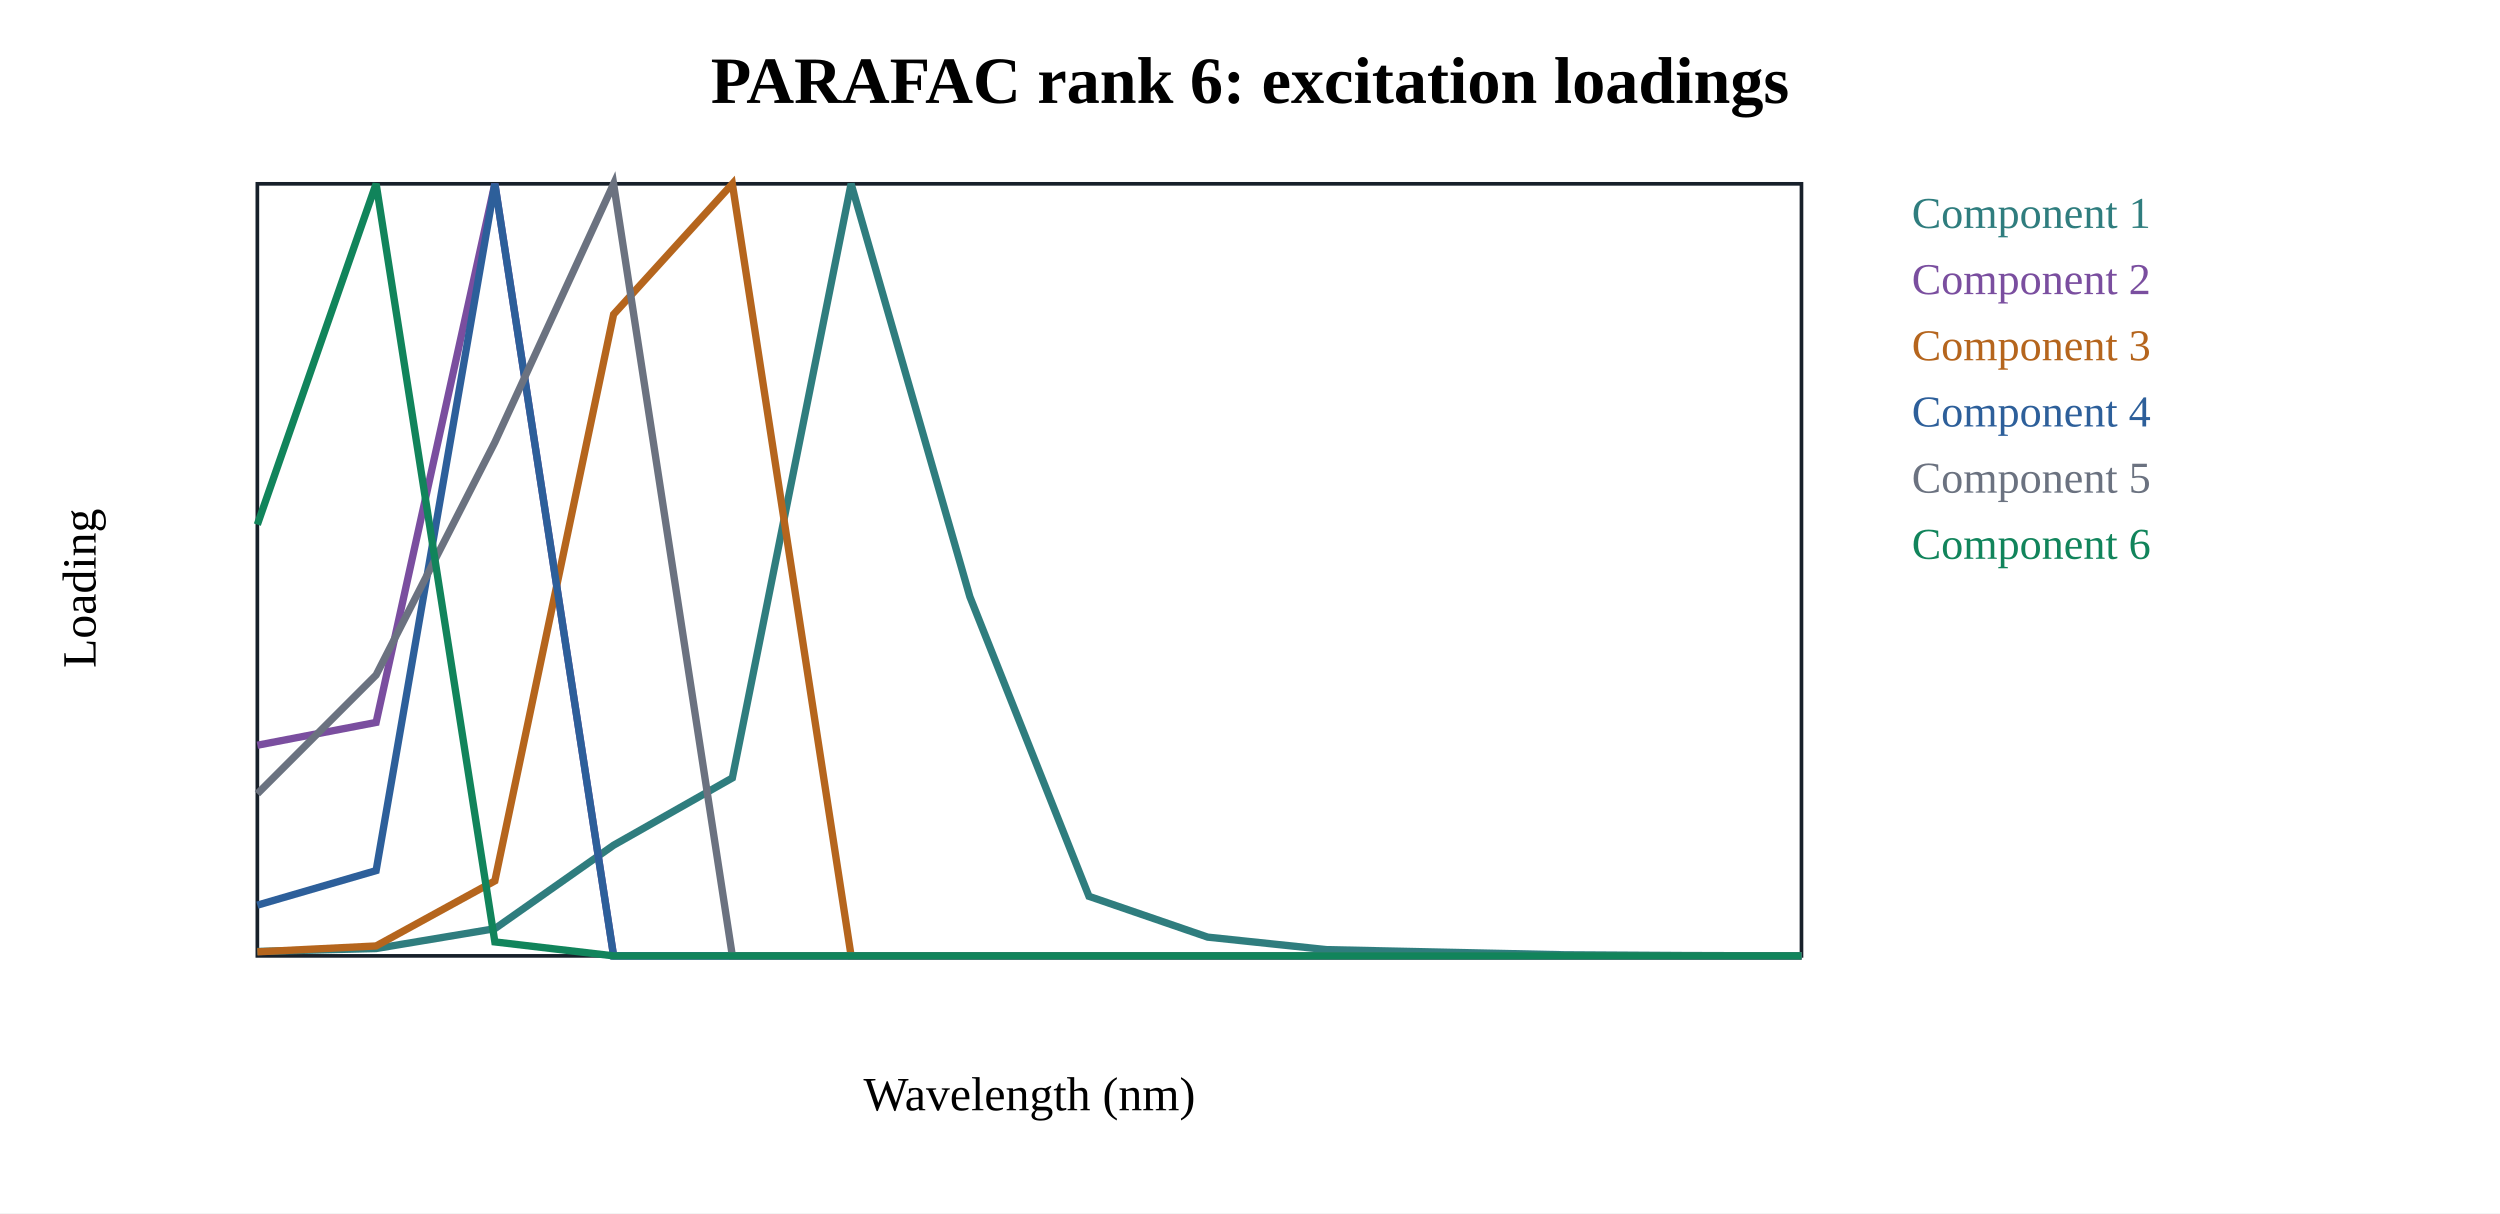
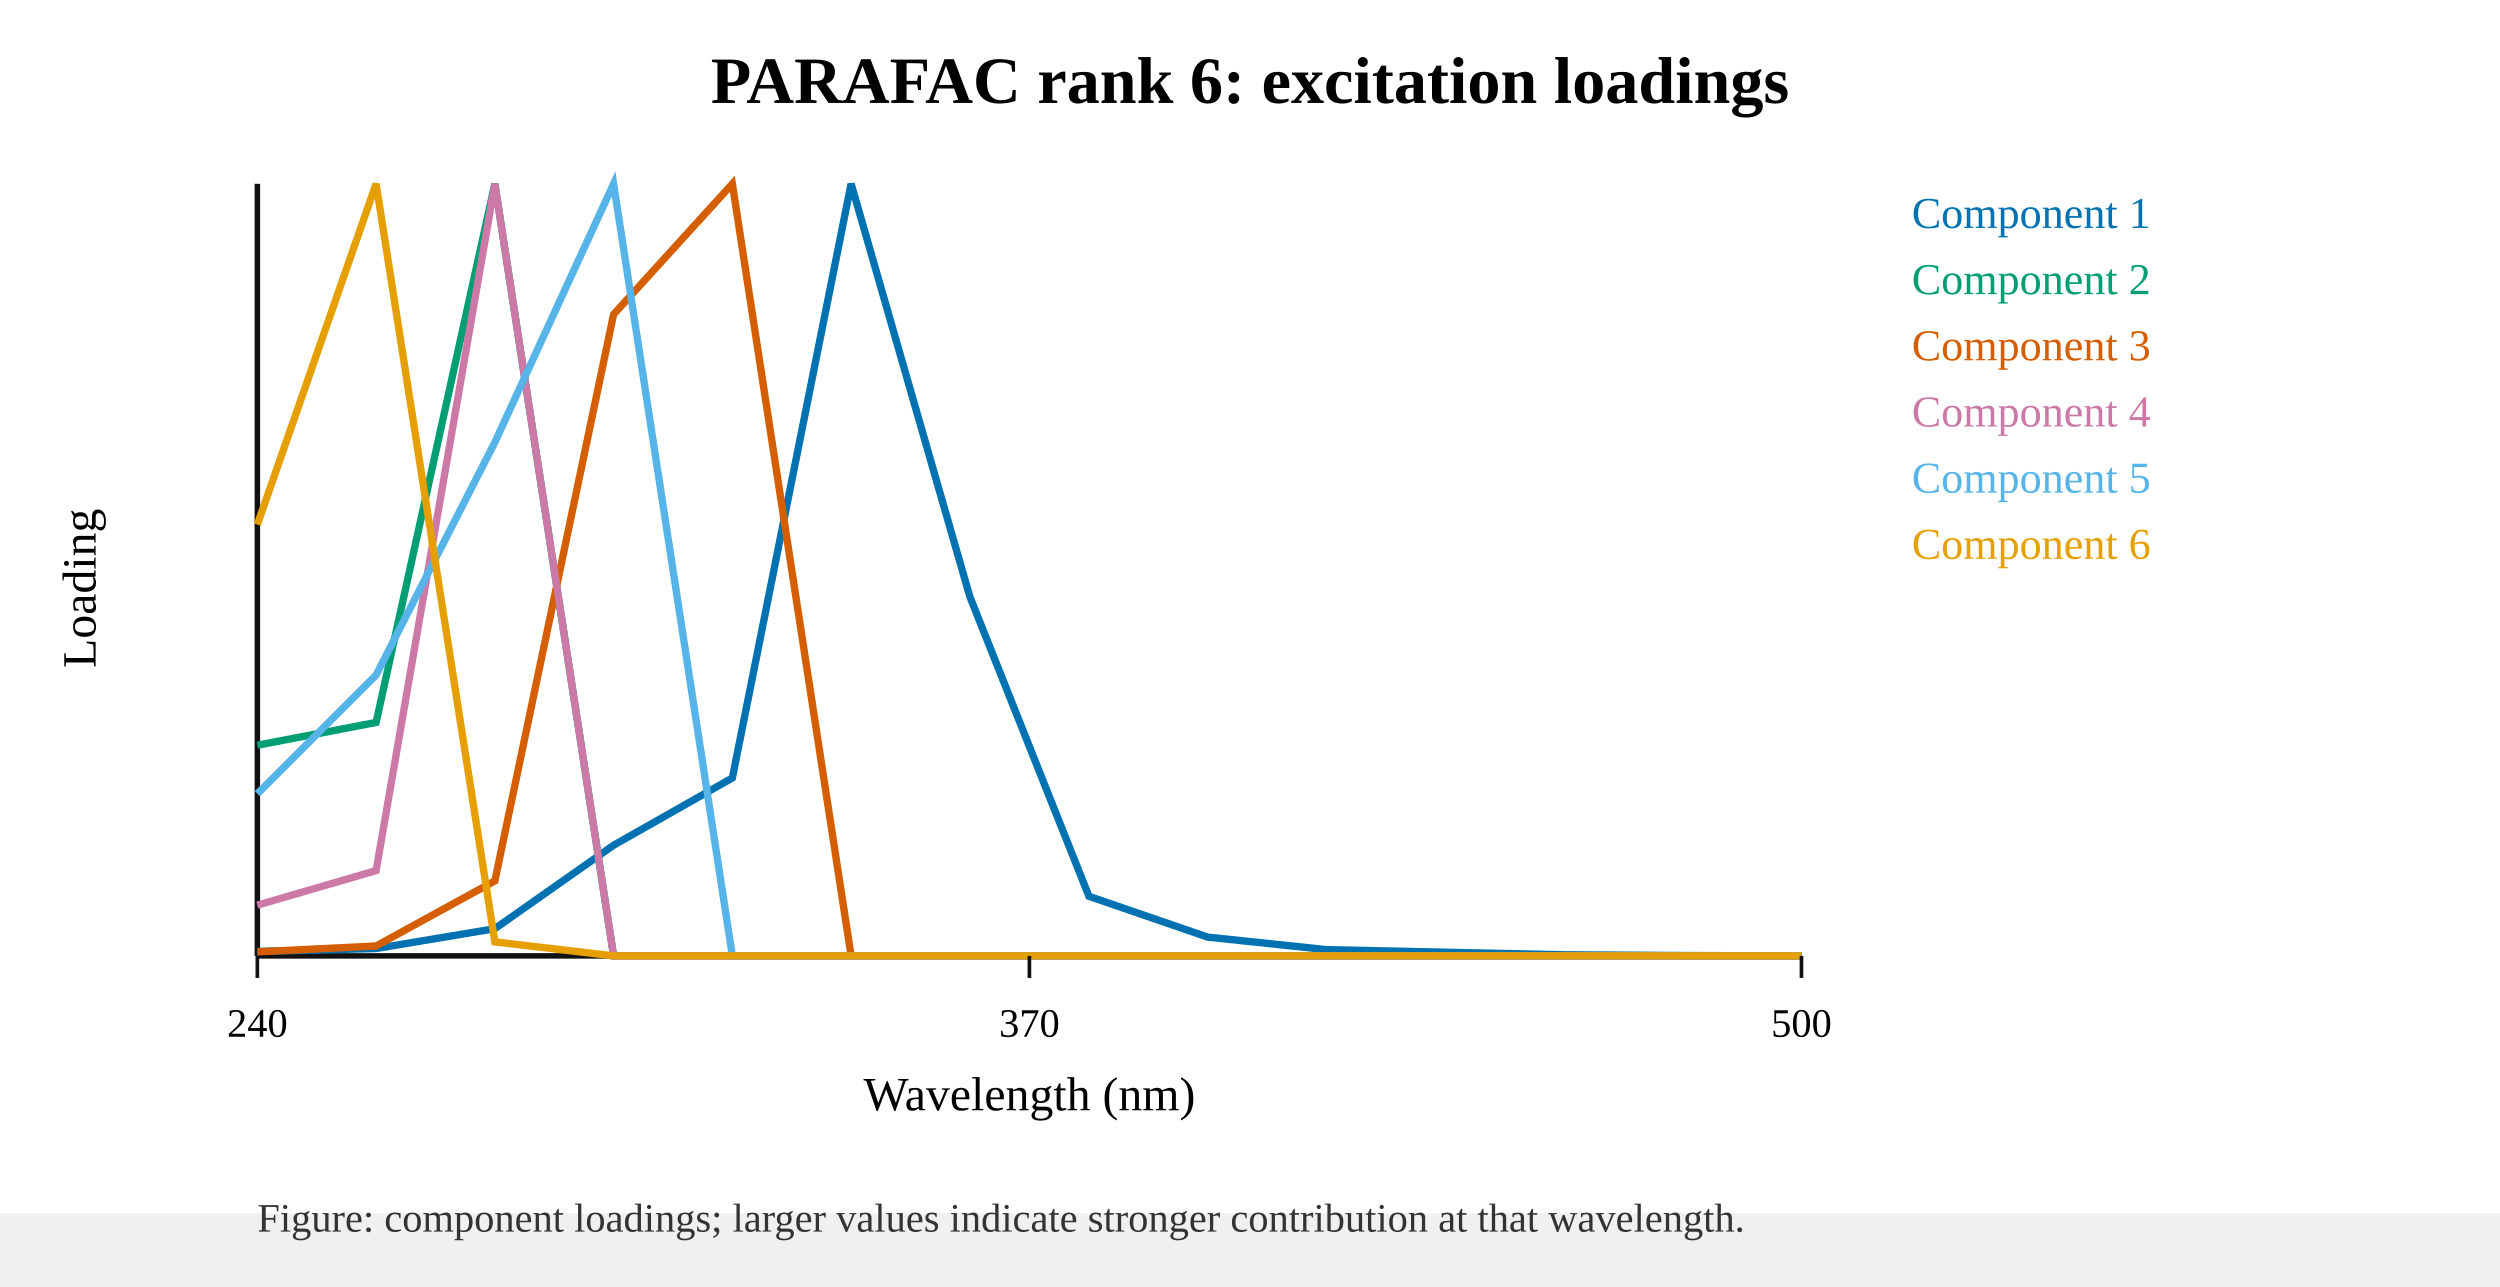
- <svg xmlns="http://www.w3.org/2000/svg" viewBox="0 0 680 330">
+ <svg xmlns="http://www.w3.org/2000/svg" viewBox="0 0 680 350">
  <rect x="0" y="0" width="680" height="330" fill="#fff" />
  <text x="340" y="28" text-anchor="middle" font-size="18" font-weight="700">PARAFAC rank 6: excitation loadings</text>
-   <rect x="70" y="50" width="420" height="210" fill="#fff" stroke="#17202a" />
-   <polyline points="70.0,258.8 102.3,258.0 134.6,252.6 166.9,229.9 199.2,211.6 231.5,50.0 263.8,162.3 296.2,243.8 328.5,254.9 360.8,258.3 393.1,259.0 425.4,259.7 457.7,259.9 490.0,260.0" fill="none" stroke="#2f7d7e" stroke-width="2" />
-   <polyline points="70.0,202.7 102.3,196.5 134.6,50.0 166.9,260.0 199.2,260.0 231.5,260.0 263.8,260.0 296.2,260.0 328.5,260.0 360.8,260.0 393.1,260.0 425.4,260.0 457.7,260.0 490.0,260.0" fill="none" stroke="#7a4e9f" stroke-width="2" />
-   <polyline points="70.0,258.9 102.3,257.3 134.6,239.6 166.9,85.5 199.2,50.0 231.5,260.0 263.8,260.0 296.2,260.0 328.5,260.0 360.8,260.0 393.1,260.0 425.4,260.0 457.7,260.0 490.0,260.0" fill="none" stroke="#b5651d" stroke-width="2" />
-   <polyline points="70.0,246.2 102.3,236.8 134.6,50.0 166.9,260.0 199.2,260.0 231.5,260.0 263.8,260.0 296.2,260.0 328.5,260.0 360.8,260.0 393.1,260.0 425.4,260.0 457.7,260.0 490.0,260.0" fill="none" stroke="#2d5f9a" stroke-width="2" />
-   <polyline points="70.0,215.9 102.3,183.6 134.6,120.3 166.9,50.0 199.2,260.0 231.5,260.0 263.8,260.0 296.2,260.0 328.5,260.0 360.8,260.0 393.1,260.0 425.4,260.0 457.7,260.0 490.0,260.0" fill="none" stroke="#6b7280" stroke-width="2" />
-   <polyline points="70.0,142.7 102.3,50.0 134.6,256.2 166.9,260.0 199.2,260.0 231.5,260.0 263.8,260.0 296.2,260.0 328.5,260.0 360.8,260.0 393.1,260.0 425.4,260.0 457.7,260.0 490.0,260.0" fill="none" stroke="#11845b" stroke-width="2" />
-   <text x="520" y="62" font-size="12" fill="#2f7d7e">Component 1</text>
-   <text x="520" y="80" font-size="12" fill="#7a4e9f">Component 2</text>
-   <text x="520" y="98" font-size="12" fill="#b5651d">Component 3</text>
-   <text x="520" y="116" font-size="12" fill="#2d5f9a">Component 4</text>
-   <text x="520" y="134" font-size="12" fill="#6b7280">Component 5</text>
-   <text x="520" y="152" font-size="12" fill="#11845b">Component 6</text>
+   <line x1="70" y1="260" x2="490" y2="260" stroke="#111" stroke-width="1.5" />
+   <line x1="70" y1="50" x2="70" y2="260" stroke="#111" stroke-width="1.5" />
+   <polyline points="70.0,258.8 102.3,258.0 134.6,252.6 166.9,229.9 199.2,211.6 231.5,50.0 263.8,162.3 296.2,243.8 328.5,254.9 360.8,258.3 393.1,259.0 425.4,259.7 457.7,259.9 490.0,260.0" fill="none" stroke="#0072B2" stroke-width="2" />
+   <polyline points="70.0,202.7 102.3,196.5 134.6,50.0 166.9,260.0 199.2,260.0 231.5,260.0 263.8,260.0 296.2,260.0 328.5,260.0 360.8,260.0 393.1,260.0 425.4,260.0 457.7,260.0 490.0,260.0" fill="none" stroke="#009E73" stroke-width="2" />
+   <polyline points="70.0,258.9 102.3,257.3 134.6,239.6 166.9,85.5 199.2,50.0 231.5,260.0 263.8,260.0 296.2,260.0 328.5,260.0 360.8,260.0 393.1,260.0 425.4,260.0 457.7,260.0 490.0,260.0" fill="none" stroke="#D55E00" stroke-width="2" />
+   <polyline points="70.0,246.2 102.3,236.8 134.6,50.0 166.9,260.0 199.2,260.0 231.5,260.0 263.8,260.0 296.2,260.0 328.5,260.0 360.8,260.0 393.1,260.0 425.4,260.0 457.7,260.0 490.0,260.0" fill="none" stroke="#CC79A7" stroke-width="2" />
+   <polyline points="70.0,215.9 102.3,183.6 134.6,120.3 166.9,50.0 199.2,260.0 231.5,260.0 263.8,260.0 296.2,260.0 328.5,260.0 360.8,260.0 393.1,260.0 425.4,260.0 457.7,260.0 490.0,260.0" fill="none" stroke="#56B4E9" stroke-width="2" />
+   <polyline points="70.0,142.7 102.3,50.0 134.6,256.2 166.9,260.0 199.2,260.0 231.5,260.0 263.8,260.0 296.2,260.0 328.5,260.0 360.8,260.0 393.1,260.0 425.4,260.0 457.7,260.0 490.0,260.0" fill="none" stroke="#E69F00" stroke-width="2" />
+   <line x1="70.0" y1="260" x2="70.0" y2="266" stroke="#111" />
+   <text x="70.0" y="282" text-anchor="middle" font-size="11">240</text>
+   <line x1="280.0" y1="260" x2="280.0" y2="266" stroke="#111" />
+   <text x="280.0" y="282" text-anchor="middle" font-size="11">370</text>
+   <line x1="490.0" y1="260" x2="490.0" y2="266" stroke="#111" />
+   <text x="490.0" y="282" text-anchor="middle" font-size="11">500</text>
+   <text x="520" y="62" font-size="12" fill="#0072B2">Component 1</text>
+   <text x="520" y="80" font-size="12" fill="#009E73">Component 2</text>
+   <text x="520" y="98" font-size="12" fill="#D55E00">Component 3</text>
+   <text x="520" y="116" font-size="12" fill="#CC79A7">Component 4</text>
+   <text x="520" y="134" font-size="12" fill="#56B4E9">Component 5</text>
+   <text x="520" y="152" font-size="12" fill="#E69F00">Component 6</text>
  <text x="280" y="302" text-anchor="middle" font-size="13">Wavelength (nm)</text>
  <text x="26" y="160" text-anchor="middle" transform="rotate(-90 26 160)" font-size="13">Loading</text>
+   <text x="70" y="335" font-size="11" fill="#333">Figure: component loadings; larger values indicate stronger contribution at that wavelength.</text>
</svg>
